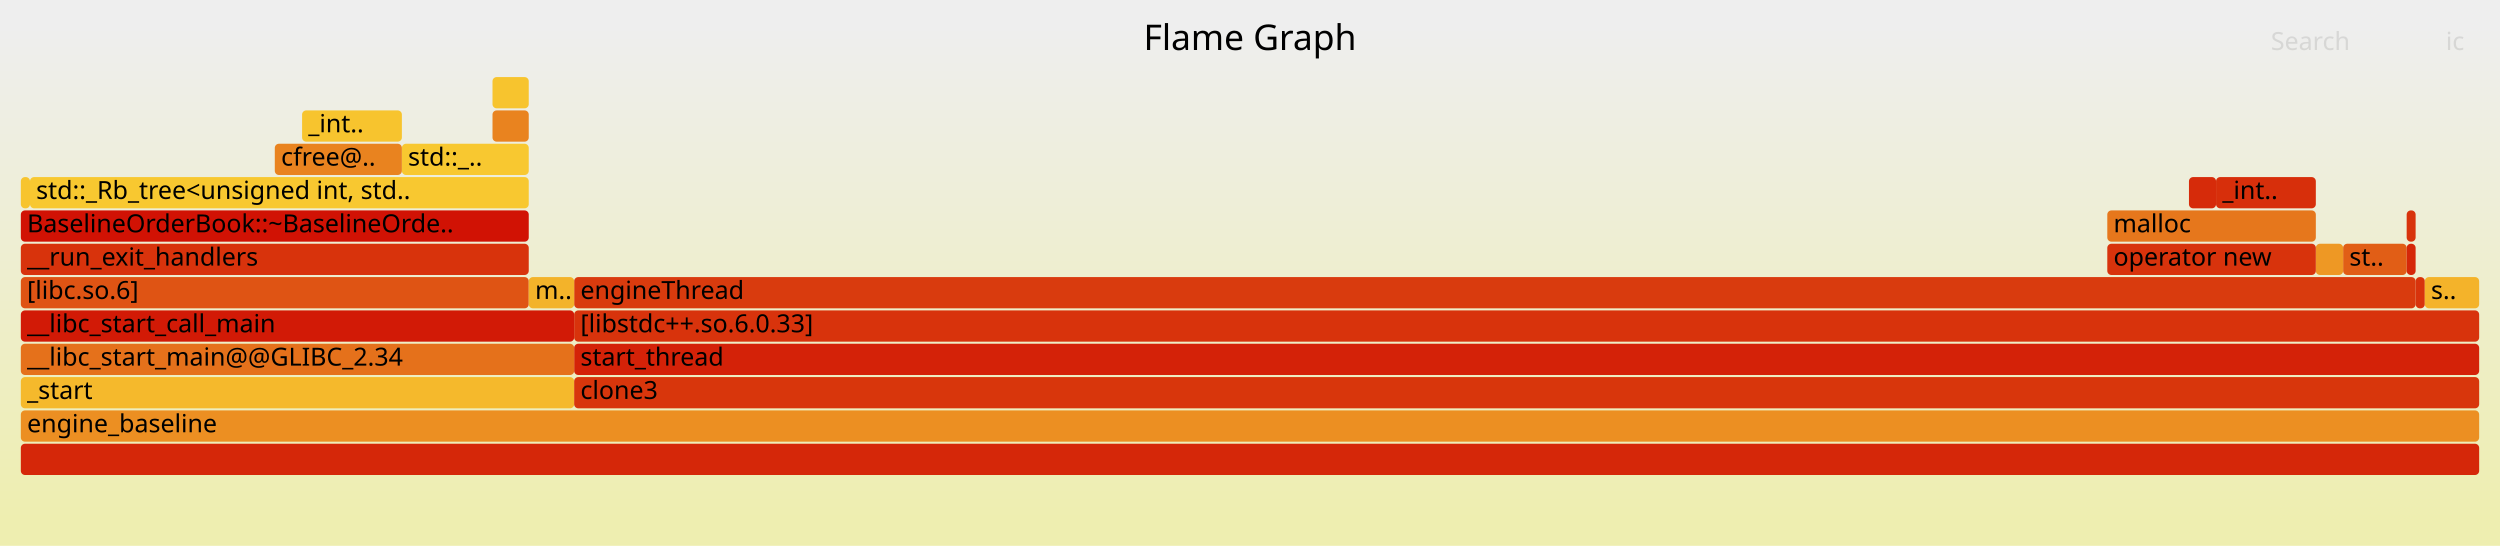
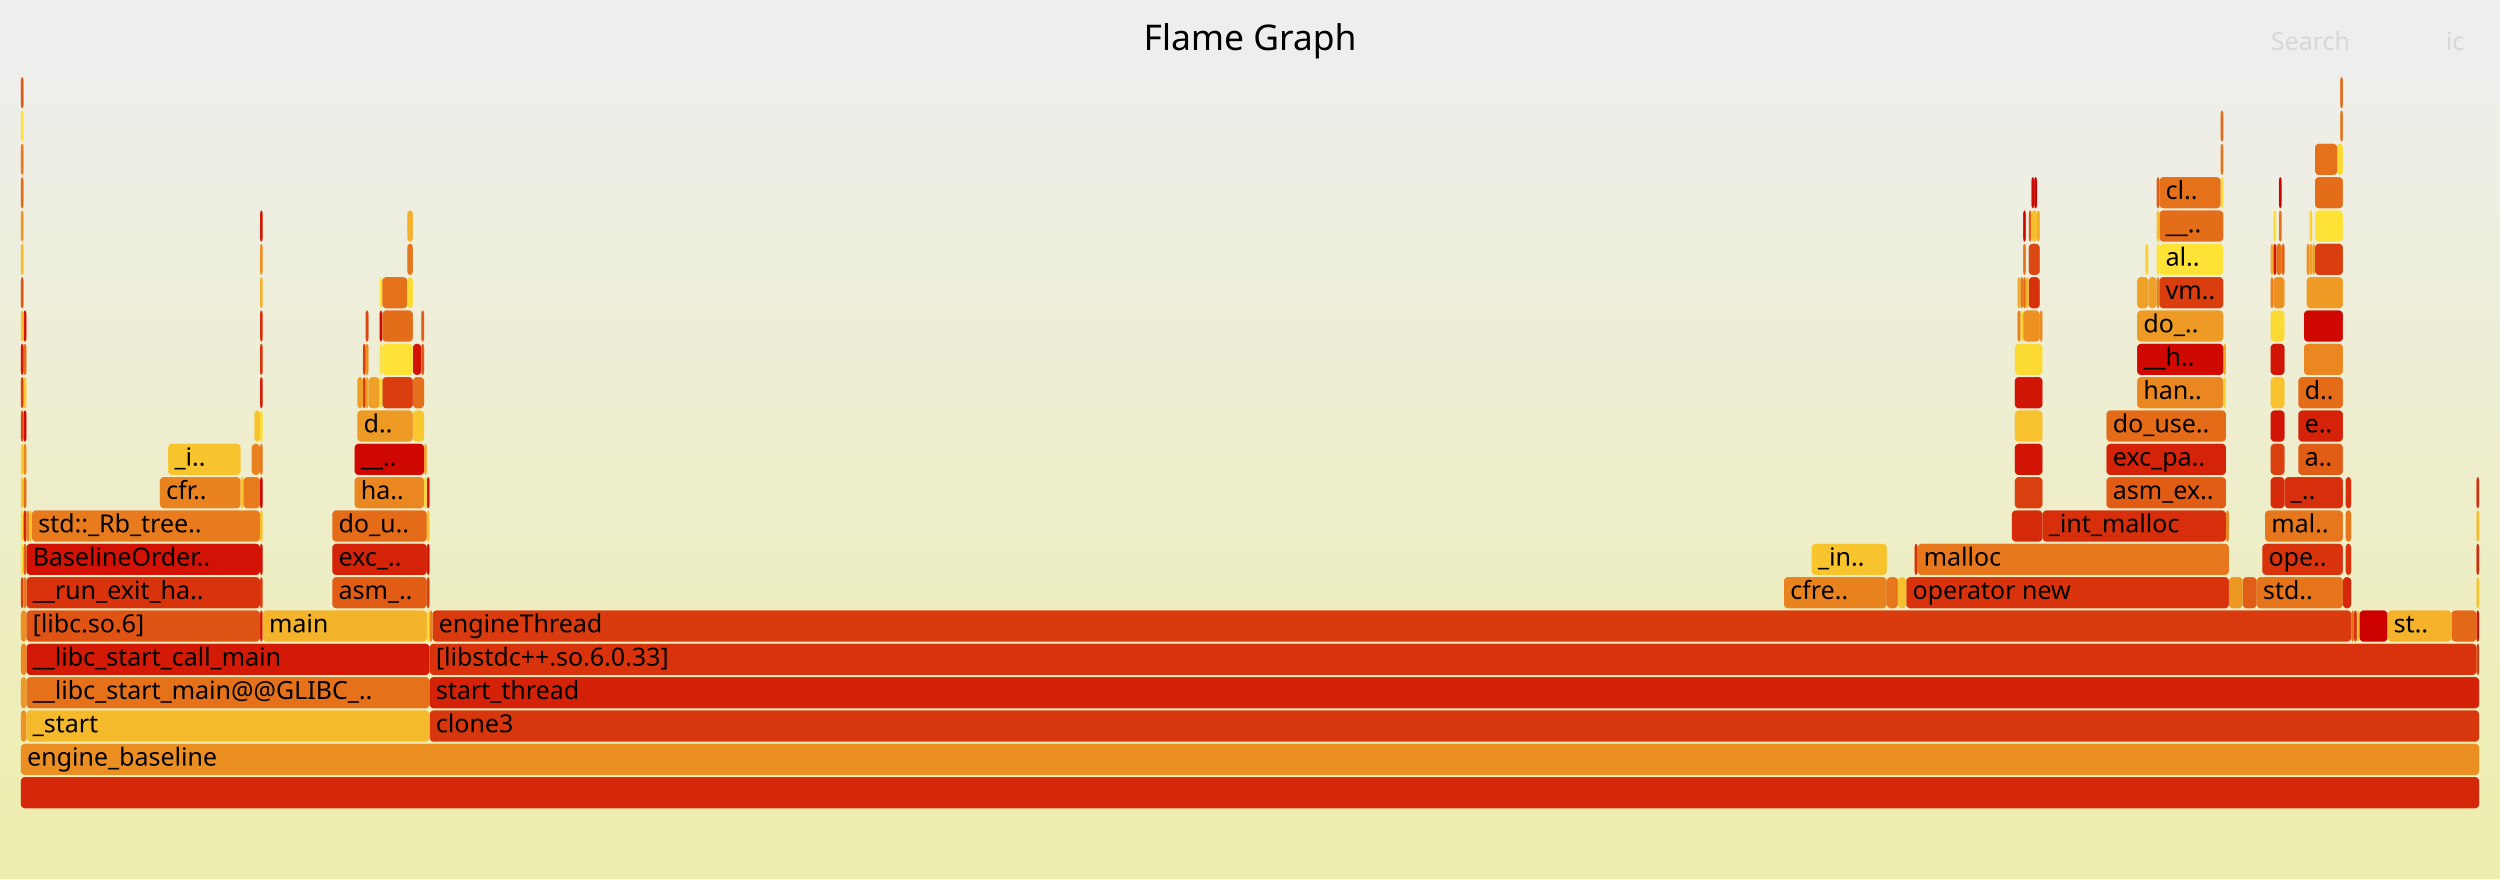
- <svg xmlns="http://www.w3.org/2000/svg" version="1.1" width="1200" height="262" viewBox="0 0 1200 262">
+ <svg xmlns="http://www.w3.org/2000/svg" version="1.1" width="1200" height="422" viewBox="0 0 1200 422">
  <defs>
    <linearGradient id="background" y1="0" y2="1" x1="0" x2="0">
      <stop stop-color="#eeeeee" offset="5%" />
      <stop stop-color="#eeeeb0" offset="95%" />
    </linearGradient>
  </defs>
  <style type="text/css">
	text { font-family:Verdana; font-size:12px; fill:rgb(0,0,0); }
	#search, #ignorecase { opacity:0.1; cursor:pointer; }
	#search:hover, #search.show, #ignorecase:hover, #ignorecase.show { opacity:1; }
	#subtitle { text-anchor:middle; font-color:rgb(160,160,160); }
	#title { text-anchor:middle; font-size:17px}
	#unzoom { cursor:pointer; }
	#frames &gt; *:hover { stroke:black; stroke-width:0.5; cursor:pointer; }
	.hide { display:none; }
	.parent { opacity:0.5; }
</style>
-   <rect x="0.0" y="0" width="1200.0" height="262.0" fill="url(#background)" />
+   <rect x="0.0" y="0" width="1200.0" height="422.0" fill="url(#background)" />
  <text id="title" x="600.00" y="24">Flame Graph</text>
-   <text id="details" x="10.00" y="245"> </text>
+   <text id="details" x="10.00" y="405"> </text>
  <text id="unzoom" x="10.00" y="24" class="hide">Reset Zoom</text>
  <text id="search" x="1090.00" y="24">Search</text>
  <text id="ignorecase" x="1174.00" y="24">ic</text>
-   <text id="matched" x="1090.00" y="245"> </text>
+   <text id="matched" x="1090.00" y="405"> </text>
  <g id="frames">
    <g>
-       <rect x="192.9" y="69" width="60.9" height="15.0" fill="rgb(248,200,48)" rx="2" ry="2" />
-       <text x="195.88" y="79.5">std::_..</text>
-     </g>
-     <g>
-       <rect x="10.0" y="181" width="265.6" height="15.0" fill="rgb(245,185,44)" rx="2" ry="2" />
-       <text x="13.00" y="191.5">_start</text>
-     </g>
-     <g>
-       <rect x="1011.5" y="101" width="100.1" height="15.0" fill="rgb(230,119,28)" rx="2" ry="2" />
-       <text x="1014.48" y="111.5">malloc</text>
-     </g>
-     <g>
-       <rect x="275.6" y="149" width="914.4" height="15.0" fill="rgb(216,51,12)" rx="2" ry="2" />
-       <text x="278.61" y="159.5">[libstdc++.so.6.0.33]</text>
-     </g>
-     <g>
-       <rect x="1155.2" y="101" width="4.3" height="15.0" fill="rgb(216,51,12)" rx="2" ry="2" />
-       <text x="1158.17" y="111.5" />
-     </g>
-     <g>
-       <rect x="1124.7" y="117" width="30.5" height="15.0" fill="rgb(225,94,22)" rx="2" ry="2" />
-       <text x="1127.69" y="127.5">st..</text>
-     </g>
-     <g>
-       <rect x="14.4" y="85" width="239.4" height="15.0" fill="rgb(248,200,48)" rx="2" ry="2" />
-       <text x="17.35" y="95.5">std::_Rb_tree&lt;unsigned int, std..</text>
-     </g>
-     <g>
-       <rect x="10.0" y="149" width="265.6" height="15.0" fill="rgb(210,26,6)" rx="2" ry="2" />
-       <text x="13.00" y="159.5">__libc_start_call_main</text>
-     </g>
-     <g>
-       <rect x="275.6" y="181" width="914.4" height="15.0" fill="rgb(216,54,12)" rx="2" ry="2" />
-       <text x="278.61" y="191.5">clone3</text>
-     </g>
-     <g>
-       <rect x="10.0" y="213" width="1180.0" height="15.0" fill="rgb(213,39,9)" rx="2" ry="2" />
+       <rect x="11.3" y="165" width="1.4" height="15.0" fill="rgb(229,112,27)" rx="2" ry="2" />
+       <text x="14.33" y="175.5" />
+     </g>
+     <g>
+       <rect x="967.1" y="165" width="13.3" height="15.0" fill="rgb(252,218,52)" rx="2" ry="2" />
+       <text x="970.08" y="175.5" />
+     </g>
+     <g>
+       <rect x="969.8" y="133" width="1.3" height="15.0" fill="rgb(230,119,28)" rx="2" ry="2" />
+       <text x="972.75" y="143.5" />
+     </g>
+     <g>
+       <rect x="14.0" y="245" width="1.3" height="15.0" fill="rgb(247,196,46)" rx="2" ry="2" />
+       <text x="17.00" y="255.5" />
+     </g>
+     <g>
+       <rect x="965.7" y="245" width="14.7" height="15.0" fill="rgb(214,43,10)" rx="2" ry="2" />
+       <text x="968.75" y="255.5" />
+     </g>
+     <g>
+       <rect x="1091.2" y="117" width="1.4" height="15.0" fill="rgb(209,22,5)" rx="2" ry="2" />
+       <text x="1094.22" y="127.5" />
+     </g>
+     <g>
+       <rect x="905.7" y="277" width="5.3" height="15.0" fill="rgb(230,119,28)" rx="2" ry="2" />
+       <text x="908.68" y="287.5" />
+     </g>
+     <g>
+       <rect x="1029.8" y="117" width="1.4" height="15.0" fill="rgb(250,211,50)" rx="2" ry="2" />
+       <text x="1032.82" y="127.5" />
+     </g>
+     <g>
+       <rect x="1096.6" y="229" width="28.0" height="15.0" fill="rgb(215,47,11)" rx="2" ry="2" />
+       <text x="1099.56" y="239.5">_..</text>
+     </g>
+     <g>
+       <rect x="1188.7" y="309" width="1.3" height="15.0" fill="rgb(218,63,15)" rx="2" ry="2" />
+       <text x="1191.67" y="319.5" />
+     </g>
+     <g>
+       <rect x="182.2" y="149" width="1.3" height="15.0" fill="rgb(207,10,2)" rx="2" ry="2" />
+       <text x="185.19" y="159.5" />
+     </g>
+     <g>
+       <rect x="1188.7" y="293" width="1.3" height="15.0" fill="rgb(209,20,4)" rx="2" ry="2" />
+       <text x="1191.67" y="303.5" />
+     </g>
+     <g>
+       <rect x="204.9" y="293" width="1.3" height="15.0" fill="rgb(252,217,51)" rx="2" ry="2" />
+       <text x="207.89" y="303.5" />
+     </g>
+     <g>
+       <rect x="1109.9" y="117" width="1.3" height="15.0" fill="rgb(239,160,38)" rx="2" ry="2" />
+       <text x="1112.91" y="127.5" />
+     </g>
+     <g>
+       <rect x="203.6" y="213" width="1.3" height="15.0" fill="rgb(242,170,40)" rx="2" ry="2" />
+       <text x="206.55" y="223.5" />
+     </g>
+     <g>
+       <rect x="1105.9" y="165" width="18.7" height="15.0" fill="rgb(234,135,32)" rx="2" ry="2" />
+       <text x="1108.90" y="175.5" />
+     </g>
+     <g>
+       <rect x="198.2" y="197" width="5.4" height="15.0" fill="rgb(248,200,47)" rx="2" ry="2" />
+       <text x="201.21" y="207.5" />
+     </g>
+     <g>
+       <rect x="10.0" y="213" width="1.3" height="15.0" fill="rgb(249,205,49)" rx="2" ry="2" />
      <text x="13.00" y="223.5" />
    </g>
    <g>
-       <rect x="10.0" y="133" width="243.8" height="15.0" fill="rgb(223,84,20)" rx="2" ry="2" />
-       <text x="13.00" y="143.5">[libc.so.6]</text>
-     </g>
-     <g>
-       <rect x="275.6" y="133" width="883.9" height="15.0" fill="rgb(217,59,14)" rx="2" ry="2" />
-       <text x="278.61" y="143.5">engineThread</text>
-     </g>
-     <g>
-       <rect x="253.8" y="133" width="21.8" height="15.0" fill="rgb(243,179,42)" rx="2" ry="2" />
-       <text x="256.84" y="143.5">m..</text>
-     </g>
-     <g>
-       <rect x="1050.7" y="85" width="13.0" height="15.0" fill="rgb(214,43,10)" rx="2" ry="2" />
-       <text x="1053.66" y="95.5" />
-     </g>
-     <g>
-       <rect x="236.4" y="37" width="17.4" height="15.0" fill="rgb(247,196,46)" rx="2" ry="2" />
-       <text x="239.42" y="47.5" />
-     </g>
-     <g>
-       <rect x="1111.6" y="117" width="13.1" height="15.0" fill="rgb(238,152,36)" rx="2" ry="2" />
-       <text x="1114.62" y="127.5" />
-     </g>
-     <g>
-       <rect x="145.0" y="53" width="47.9" height="15.0" fill="rgb(247,196,46)" rx="2" ry="2" />
-       <text x="147.98" y="63.5">_int..</text>
-     </g>
-     <g>
-       <rect x="10.0" y="197" width="1180.0" height="15.0" fill="rgb(236,143,34)" rx="2" ry="2" />
-       <text x="13.00" y="207.5">engine_baseline</text>
-     </g>
-     <g>
-       <rect x="236.4" y="53" width="17.4" height="15.0" fill="rgb(233,131,31)" rx="2" ry="2" />
-       <text x="239.42" y="63.5" />
-     </g>
-     <g>
-       <rect x="1063.7" y="85" width="47.9" height="15.0" fill="rgb(215,47,11)" rx="2" ry="2" />
-       <text x="1066.73" y="95.5">_int..</text>
-     </g>
-     <g>
-       <rect x="10.0" y="117" width="243.8" height="15.0" fill="rgb(216,51,12)" rx="2" ry="2" />
-       <text x="13.00" y="127.5">__run_exit_handlers</text>
-     </g>
-     <g>
-       <rect x="10.0" y="85" width="4.4" height="15.0" fill="rgb(247,196,46)" rx="2" ry="2" />
+       <rect x="10.0" y="245" width="1.3" height="15.0" fill="rgb(252,217,52)" rx="2" ry="2" />
+       <text x="13.00" y="255.5" />
+     </g>
+     <g>
+       <rect x="198.2" y="165" width="4.0" height="15.0" fill="rgb(209,20,4)" rx="2" ry="2" />
+       <text x="201.21" y="175.5" />
+     </g>
+     <g>
+       <rect x="1035.2" y="85" width="1.3" height="15.0" fill="rgb(224,91,21)" rx="2" ry="2" />
+       <text x="1038.16" y="95.5" />
+     </g>
+     <g>
+       <rect x="967.1" y="181" width="13.3" height="15.0" fill="rgb(209,21,5)" rx="2" ry="2" />
+       <text x="970.08" y="191.5" />
+     </g>
+     <g>
+       <rect x="1011.1" y="213" width="57.4" height="15.0" fill="rgb(212,35,8)" rx="2" ry="2" />
+       <text x="1014.13" y="223.5">exc_pa..</text>
+     </g>
+     <g>
+       <rect x="80.7" y="213" width="34.8" height="15.0" fill="rgb(247,196,46)" rx="2" ry="2" />
+       <text x="83.75" y="223.5">_i..</text>
+     </g>
+     <g>
+       <rect x="116.8" y="229" width="8.0" height="15.0" fill="rgb(231,123,29)" rx="2" ry="2" />
+       <text x="119.79" y="239.5" />
+     </g>
+     <g>
+       <rect x="971.1" y="149" width="8.0" height="15.0" fill="rgb(236,144,34)" rx="2" ry="2" />
+       <text x="974.09" y="159.5" />
+     </g>
+     <g>
+       <rect x="1091.2" y="133" width="5.4" height="15.0" fill="rgb(236,144,34)" rx="2" ry="2" />
+       <text x="1094.22" y="143.5" />
+     </g>
+     <g>
+       <rect x="1083.2" y="277" width="41.4" height="15.0" fill="rgb(230,116,27)" rx="2" ry="2" />
+       <text x="1086.21" y="287.5">std..</text>
+     </g>
+     <g>
+       <rect x="1031.2" y="133" width="4.0" height="15.0" fill="rgb(239,160,38)" rx="2" ry="2" />
+       <text x="1034.15" y="143.5" />
+     </g>
+     <g>
+       <rect x="1125.9" y="245" width="2.7" height="15.0" fill="rgb(230,119,28)" rx="2" ry="2" />
+       <text x="1128.93" y="255.5" />
+     </g>
+     <g>
+       <rect x="869.6" y="261" width="36.1" height="15.0" fill="rgb(247,196,46)" rx="2" ry="2" />
+       <text x="872.64" y="271.5">_in..</text>
+     </g>
+     <g>
+       <rect x="1035.2" y="117" width="1.3" height="15.0" fill="rgb(254,227,54)" rx="2" ry="2" />
+       <text x="1038.16" y="127.5" />
+     </g>
+     <g>
+       <rect x="159.5" y="261" width="45.4" height="15.0" fill="rgb(212,35,8)" rx="2" ry="2" />
+       <text x="162.50" y="271.5">exc_..</text>
+     </g>
+     <g>
+       <rect x="973.8" y="101" width="1.3" height="15.0" fill="rgb(225,96,23)" rx="2" ry="2" />
+       <text x="976.76" y="111.5" />
+     </g>
+     <g>
+       <rect x="1093.9" y="85" width="1.3" height="15.0" fill="rgb(205,4,0)" rx="2" ry="2" />
+       <text x="1096.89" y="95.5" />
+     </g>
+     <g>
+       <rect x="175.5" y="181" width="1.4" height="15.0" fill="rgb(240,163,39)" rx="2" ry="2" />
+       <text x="178.52" y="191.5" />
+     </g>
+     <g>
+       <rect x="174.2" y="181" width="1.3" height="15.0" fill="rgb(218,60,14)" rx="2" ry="2" />
+       <text x="177.19" y="191.5" />
+     </g>
+     <g>
+       <rect x="10.0" y="261" width="1.3" height="15.0" fill="rgb(253,223,53)" rx="2" ry="2" />
+       <text x="13.00" y="271.5" />
+     </g>
+     <g>
+       <rect x="967.1" y="229" width="13.3" height="15.0" fill="rgb(218,63,15)" rx="2" ry="2" />
+       <text x="970.08" y="239.5" />
+     </g>
+     <g>
+       <rect x="204.9" y="261" width="1.3" height="15.0" fill="rgb(209,20,4)" rx="2" ry="2" />
+       <text x="207.89" y="271.5" />
+     </g>
+     <g>
+       <rect x="12.7" y="325" width="193.5" height="15.0" fill="rgb(229,113,27)" rx="2" ry="2" />
+       <text x="15.67" y="335.5">__libc_start_main@@GLIBC_..</text>
+     </g>
+     <g>
+       <rect x="920.4" y="261" width="149.5" height="15.0" fill="rgb(230,119,28)" rx="2" ry="2" />
+       <text x="923.36" y="271.5">malloc</text>
+     </g>
+     <g>
+       <rect x="1067.2" y="165" width="1.3" height="15.0" fill="rgb(242,170,40)" rx="2" ry="2" />
+       <text x="1070.19" y="175.5" />
+     </g>
+     <g>
+       <rect x="124.8" y="165" width="1.3" height="15.0" fill="rgb(216,52,12)" rx="2" ry="2" />
+       <text x="127.80" y="175.5" />
+     </g>
+     <g>
+       <rect x="1176.7" y="293" width="12.0" height="15.0" fill="rgb(227,104,24)" rx="2" ry="2" />
+       <text x="1179.65" y="303.5" />
+     </g>
+     <g>
+       <rect x="171.5" y="197" width="26.7" height="15.0" fill="rgb(238,155,37)" rx="2" ry="2" />
+       <text x="174.52" y="207.5">d..</text>
+     </g>
+     <g>
+       <rect x="10.0" y="69" width="1.3" height="15.0" fill="rgb(231,121,28)" rx="2" ry="2" />
+       <text x="13.00" y="79.5" />
+     </g>
+     <g>
+       <rect x="183.5" y="165" width="14.7" height="15.0" fill="rgb(254,227,54)" rx="2" ry="2" />
+       <text x="186.53" y="175.5" />
+     </g>
+     <g>
+       <rect x="124.8" y="213" width="1.3" height="15.0" fill="rgb(231,121,28)" rx="2" ry="2" />
+       <text x="127.80" y="223.5" />
+     </g>
+     <g>
+       <rect x="915.0" y="277" width="154.9" height="15.0" fill="rgb(216,51,12)" rx="2" ry="2" />
+       <text x="918.02" y="287.5">operator new</text>
+     </g>
+     <g>
+       <rect x="1025.8" y="181" width="41.4" height="15.0" fill="rgb(234,135,32)" rx="2" ry="2" />
+       <text x="1028.81" y="191.5">han..</text>
+     </g>
+     <g>
+       <rect x="124.8" y="293" width="1.3" height="15.0" fill="rgb(211,29,7)" rx="2" ry="2" />
+       <text x="127.80" y="303.5" />
+     </g>
+     <g>
+       <rect x="1188.7" y="261" width="1.3" height="15.0" fill="rgb(214,41,9)" rx="2" ry="2" />
+       <text x="1191.67" y="271.5" />
+     </g>
+     <g>
+       <rect x="10.0" y="229" width="1.3" height="15.0" fill="rgb(248,199,47)" rx="2" ry="2" />
+       <text x="13.00" y="239.5" />
+     </g>
+     <g>
+       <rect x="971.1" y="101" width="1.3" height="15.0" fill="rgb(205,4,0)" rx="2" ry="2" />
+       <text x="974.09" y="111.5" />
+     </g>
+     <g>
+       <rect x="10.0" y="373" width="1180.0" height="15.0" fill="rgb(213,39,9)" rx="2" ry="2" />
+       <text x="13.00" y="383.5" />
+     </g>
+     <g>
+       <rect x="1065.9" y="85" width="1.3" height="15.0" fill="rgb(252,218,52)" rx="2" ry="2" />
+       <text x="1068.86" y="95.5" />
+     </g>
+     <g>
+       <rect x="171.5" y="181" width="2.7" height="15.0" fill="rgb(239,160,38)" rx="2" ry="2" />
+       <text x="174.52" y="191.5" />
+     </g>
+     <g>
+       <rect x="1093.9" y="101" width="1.3" height="15.0" fill="rgb(229,113,27)" rx="2" ry="2" />
+       <text x="1096.89" y="111.5" />
+     </g>
+     <g>
+       <rect x="10.0" y="101" width="1.3" height="15.0" fill="rgb(237,150,35)" rx="2" ry="2" />
+       <text x="13.00" y="111.5" />
+     </g>
+     <g>
+       <rect x="1108.6" y="117" width="1.3" height="15.0" fill="rgb(239,160,38)" rx="2" ry="2" />
+       <text x="1111.57" y="127.5" />
+     </g>
+     <g>
+       <rect x="1131.3" y="293" width="1.3" height="15.0" fill="rgb(247,196,46)" rx="2" ry="2" />
+       <text x="1134.27" y="303.5" />
+     </g>
+     <g>
+       <rect x="1025.8" y="149" width="41.4" height="15.0" fill="rgb(238,155,37)" rx="2" ry="2" />
+       <text x="1028.81" y="159.5">do_..</text>
+     </g>
+     <g>
+       <rect x="919.0" y="261" width="1.4" height="15.0" fill="rgb(215,47,11)" rx="2" ry="2" />
+       <text x="922.03" y="271.5" />
+     </g>
+     <g>
+       <rect x="124.8" y="133" width="1.3" height="15.0" fill="rgb(243,176,42)" rx="2" ry="2" />
+       <text x="127.80" y="143.5" />
+     </g>
+     <g>
+       <rect x="1121.9" y="69" width="2.7" height="15.0" fill="rgb(252,218,52)" rx="2" ry="2" />
+       <text x="1124.92" y="79.5" />
+     </g>
+     <g>
+       <rect x="170.2" y="229" width="33.4" height="15.0" fill="rgb(234,135,32)" rx="2" ry="2" />
+       <text x="173.18" y="239.5">ha..</text>
+     </g>
+     <g>
+       <rect x="124.8" y="261" width="1.3" height="15.0" fill="rgb(209,20,4)" rx="2" ry="2" />
+       <text x="127.80" y="271.5" />
+     </g>
+     <g>
+       <rect x="11.3" y="197" width="1.4" height="15.0" fill="rgb(207,9,2)" rx="2" ry="2" />
+       <text x="14.33" y="207.5" />
+     </g>
+     <g>
+       <rect x="971.1" y="117" width="1.3" height="15.0" fill="rgb(229,113,27)" rx="2" ry="2" />
+       <text x="974.09" y="127.5" />
+     </g>
+     <g>
+       <rect x="973.8" y="133" width="5.3" height="15.0" fill="rgb(215,49,11)" rx="2" ry="2" />
+       <text x="976.76" y="143.5" />
+     </g>
+     <g>
+       <rect x="206.2" y="325" width="983.8" height="15.0" fill="rgb(212,34,8)" rx="2" ry="2" />
+       <text x="209.22" y="335.5">start_thread</text>
+     </g>
+     <g>
+       <rect x="11.3" y="213" width="1.4" height="15.0" fill="rgb(234,135,32)" rx="2" ry="2" />
+       <text x="14.33" y="223.5" />
+     </g>
+     <g>
+       <rect x="1089.9" y="165" width="6.7" height="15.0" fill="rgb(209,21,5)" rx="2" ry="2" />
+       <text x="1092.89" y="175.5" />
+     </g>
+     <g>
+       <rect x="1129.9" y="293" width="1.4" height="15.0" fill="rgb(216,51,12)" rx="2" ry="2" />
+       <text x="1132.93" y="303.5" />
+     </g>
+     <g>
+       <rect x="1011.1" y="229" width="57.4" height="15.0" fill="rgb(225,93,22)" rx="2" ry="2" />
+       <text x="1014.13" y="239.5">asm_ex..</text>
+     </g>
+     <g>
+       <rect x="207.6" y="293" width="921.0" height="15.0" fill="rgb(217,59,14)" rx="2" ry="2" />
+       <text x="210.56" y="303.5">engineThread</text>
+     </g>
+     <g>
+       <rect x="204.9" y="277" width="1.3" height="15.0" fill="rgb(218,63,15)" rx="2" ry="2" />
+       <text x="207.89" y="287.5" />
+     </g>
+     <g>
+       <rect x="124.8" y="101" width="1.3" height="15.0" fill="rgb(210,25,6)" rx="2" ry="2" />
+       <text x="127.80" y="111.5" />
+     </g>
+     <g>
+       <rect x="979.1" y="149" width="1.3" height="15.0" fill="rgb(235,139,33)" rx="2" ry="2" />
+       <text x="982.10" y="159.5" />
+     </g>
+     <g>
+       <rect x="10.0" y="85" width="1.3" height="15.0" fill="rgb(228,107,25)" rx="2" ry="2" />
      <text x="13.00" y="95.5" />
    </g>
    <g>
-       <rect x="1159.5" y="133" width="4.4" height="15.0" fill="rgb(216,51,12)" rx="2" ry="2" />
-       <text x="1162.52" y="143.5" />
-     </g>
-     <g>
-       <rect x="275.6" y="165" width="914.4" height="15.0" fill="rgb(212,34,8)" rx="2" ry="2" />
-       <text x="278.61" y="175.5">start_thread</text>
-     </g>
-     <g>
-       <rect x="1163.9" y="133" width="26.1" height="15.0" fill="rgb(244,179,42)" rx="2" ry="2" />
-       <text x="1166.87" y="143.5">s..</text>
-     </g>
-     <g>
-       <rect x="1011.5" y="117" width="100.1" height="15.0" fill="rgb(216,51,12)" rx="2" ry="2" />
-       <text x="1014.48" y="127.5">operator new</text>
-     </g>
-     <g>
-       <rect x="10.0" y="101" width="243.8" height="15.0" fill="rgb(209,18,4)" rx="2" ry="2" />
-       <text x="13.00" y="111.5">BaselineOrderBook::~BaselineOrde..</text>
-     </g>
-     <g>
-       <rect x="1155.2" y="117" width="4.3" height="15.0" fill="rgb(213,39,9)" rx="2" ry="2" />
-       <text x="1158.17" y="127.5" />
-     </g>
-     <g>
-       <rect x="131.9" y="69" width="61.0" height="15.0" fill="rgb(233,131,31)" rx="2" ry="2" />
-       <text x="134.92" y="79.5">cfree@..</text>
-     </g>
-     <g>
-       <rect x="10.0" y="165" width="265.6" height="15.0" fill="rgb(229,113,27)" rx="2" ry="2" />
-       <text x="13.00" y="175.5">__libc_start_main@@GLIBC_2.34</text>
+       <rect x="11.3" y="229" width="1.4" height="15.0" fill="rgb(228,108,25)" rx="2" ry="2" />
+       <text x="14.33" y="239.5" />
+     </g>
+     <g>
+       <rect x="1085.9" y="261" width="38.7" height="15.0" fill="rgb(216,51,12)" rx="2" ry="2" />
+       <text x="1088.88" y="271.5">ope..</text>
+     </g>
+     <g>
+       <rect x="1065.9" y="53" width="1.3" height="15.0" fill="rgb(228,106,25)" rx="2" ry="2" />
+       <text x="1068.86" y="63.5" />
+     </g>
+     <g>
+       <rect x="10.0" y="197" width="1.3" height="15.0" fill="rgb(220,70,16)" rx="2" ry="2" />
+       <text x="13.00" y="207.5" />
+     </g>
+     <g>
+       <rect x="10.0" y="37" width="1.3" height="15.0" fill="rgb(223,85,20)" rx="2" ry="2" />
+       <text x="13.00" y="47.5" />
+     </g>
+     <g>
+       <rect x="1025.8" y="165" width="41.4" height="15.0" fill="rgb(207,9,2)" rx="2" ry="2" />
+       <text x="1028.81" y="175.5">__h..</text>
+     </g>
+     <g>
+       <rect x="176.9" y="181" width="5.3" height="15.0" fill="rgb(239,160,38)" rx="2" ry="2" />
+       <text x="179.86" y="191.5" />
+     </g>
+     <g>
+       <rect x="911.0" y="277" width="4.0" height="15.0" fill="rgb(246,192,46)" rx="2" ry="2" />
+       <text x="914.02" y="287.5" />
+     </g>
+     <g>
+       <rect x="1092.6" y="117" width="2.6" height="15.0" fill="rgb(229,112,26)" rx="2" ry="2" />
+       <text x="1095.56" y="127.5" />
+     </g>
+     <g>
+       <rect x="175.5" y="149" width="1.4" height="15.0" fill="rgb(220,69,16)" rx="2" ry="2" />
+       <text x="178.52" y="159.5" />
+     </g>
+     <g>
+       <rect x="967.1" y="197" width="13.3" height="15.0" fill="rgb(247,194,46)" rx="2" ry="2" />
+       <text x="970.08" y="207.5" />
+     </g>
+     <g>
+       <rect x="1111.2" y="101" width="13.4" height="15.0" fill="rgb(254,227,54)" rx="2" ry="2" />
+       <text x="1114.24" y="111.5" />
+     </g>
+     <g>
+       <rect x="10.0" y="117" width="1.3" height="15.0" fill="rgb(245,185,44)" rx="2" ry="2" />
+       <text x="13.00" y="127.5" />
+     </g>
+     <g>
+       <rect x="1067.2" y="181" width="1.3" height="15.0" fill="rgb(251,211,50)" rx="2" ry="2" />
+       <text x="1070.19" y="191.5" />
+     </g>
+     <g>
+       <rect x="122.1" y="197" width="2.7" height="15.0" fill="rgb(247,196,46)" rx="2" ry="2" />
+       <text x="125.13" y="207.5" />
+     </g>
+     <g>
+       <rect x="1125.9" y="261" width="2.7" height="15.0" fill="rgb(216,51,12)" rx="2" ry="2" />
+       <text x="1128.93" y="271.5" />
+     </g>
+     <g>
+       <rect x="182.2" y="165" width="1.3" height="15.0" fill="rgb(254,227,54)" rx="2" ry="2" />
+       <text x="185.19" y="175.5" />
+     </g>
+     <g>
+       <rect x="1076.5" y="277" width="6.7" height="15.0" fill="rgb(225,94,22)" rx="2" ry="2" />
+       <text x="1079.54" y="287.5" />
+     </g>
+     <g>
+       <rect x="76.7" y="229" width="38.8" height="15.0" fill="rgb(233,131,31)" rx="2" ry="2" />
+       <text x="79.74" y="239.5">cfr..</text>
+     </g>
+     <g>
+       <rect x="1111.2" y="85" width="13.4" height="15.0" fill="rgb(228,109,26)" rx="2" ry="2" />
+       <text x="1114.24" y="95.5" />
+     </g>
+     <g>
+       <rect x="1089.9" y="117" width="1.3" height="15.0" fill="rgb(242,170,40)" rx="2" ry="2" />
+       <text x="1092.89" y="127.5" />
+     </g>
+     <g>
+       <rect x="204.9" y="229" width="1.3" height="15.0" fill="rgb(208,17,4)" rx="2" ry="2" />
+       <text x="207.89" y="239.5" />
+     </g>
+     <g>
+       <rect x="1188.7" y="229" width="1.3" height="15.0" fill="rgb(215,47,11)" rx="2" ry="2" />
+       <text x="1191.67" y="239.5" />
+     </g>
+     <g>
+       <rect x="124.8" y="277" width="1.3" height="15.0" fill="rgb(218,63,15)" rx="2" ry="2" />
+       <text x="127.80" y="287.5" />
+     </g>
+     <g>
+       <rect x="1124.6" y="277" width="4.0" height="15.0" fill="rgb(213,39,9)" rx="2" ry="2" />
+       <text x="1127.59" y="287.5" />
+     </g>
+     <g>
+       <rect x="206.2" y="341" width="983.8" height="15.0" fill="rgb(216,54,12)" rx="2" ry="2" />
+       <text x="209.22" y="351.5">clone3</text>
+     </g>
+     <g>
+       <rect x="182.2" y="133" width="1.3" height="15.0" fill="rgb(254,229,54)" rx="2" ry="2" />
+       <text x="185.19" y="143.5" />
+     </g>
+     <g>
+       <rect x="1091.2" y="101" width="1.4" height="15.0" fill="rgb(253,224,53)" rx="2" ry="2" />
+       <text x="1094.22" y="111.5" />
+     </g>
+     <g>
+       <rect x="159.5" y="277" width="45.4" height="15.0" fill="rgb(225,93,22)" rx="2" ry="2" />
+       <text x="162.50" y="287.5">asm_..</text>
+     </g>
+     <g>
+       <rect x="10.0" y="325" width="2.7" height="15.0" fill="rgb(237,151,36)" rx="2" ry="2" />
+       <text x="13.00" y="335.5" />
+     </g>
+     <g>
+       <rect x="11.3" y="181" width="1.4" height="15.0" fill="rgb(248,200,47)" rx="2" ry="2" />
+       <text x="14.33" y="191.5" />
+     </g>
+     <g>
+       <rect x="120.8" y="213" width="4.0" height="15.0" fill="rgb(233,131,31)" rx="2" ry="2" />
+       <text x="123.79" y="223.5" />
+     </g>
+     <g>
+       <rect x="195.5" y="101" width="2.7" height="15.0" fill="rgb(243,176,42)" rx="2" ry="2" />
+       <text x="198.54" y="111.5" />
+     </g>
+     <g>
+       <rect x="1036.5" y="85" width="29.4" height="15.0" fill="rgb(229,113,27)" rx="2" ry="2" />
+       <text x="1039.49" y="95.5">cl..</text>
+     </g>
+     <g>
+       <rect x="1132.6" y="293" width="13.4" height="15.0" fill="rgb(205,2,0)" rx="2" ry="2" />
+       <text x="1135.60" y="303.5" />
+     </g>
+     <g>
+       <rect x="195.5" y="117" width="2.7" height="15.0" fill="rgb(230,118,28)" rx="2" ry="2" />
+       <text x="198.54" y="127.5" />
+     </g>
+     <g>
+       <rect x="1111.2" y="69" width="10.7" height="15.0" fill="rgb(229,113,27)" rx="2" ry="2" />
+       <text x="1114.24" y="79.5" />
+     </g>
+     <g>
+       <rect x="124.8" y="181" width="1.3" height="15.0" fill="rgb(211,29,7)" rx="2" ry="2" />
+       <text x="127.80" y="191.5" />
+     </g>
+     <g>
+       <rect x="183.5" y="181" width="14.7" height="15.0" fill="rgb(218,61,14)" rx="2" ry="2" />
+       <text x="186.53" y="191.5" />
+     </g>
+     <g>
+       <rect x="972.4" y="133" width="1.4" height="15.0" fill="rgb(244,182,43)" rx="2" ry="2" />
+       <text x="975.42" y="143.5" />
+     </g>
+     <g>
+       <rect x="182.2" y="181" width="1.3" height="15.0" fill="rgb(252,216,51)" rx="2" ry="2" />
+       <text x="185.19" y="191.5" />
+     </g>
+     <g>
+       <rect x="124.8" y="117" width="1.3" height="15.0" fill="rgb(236,145,34)" rx="2" ry="2" />
+       <text x="127.80" y="127.5" />
+     </g>
+     <g>
+       <rect x="1103.2" y="181" width="21.4" height="15.0" fill="rgb(228,108,25)" rx="2" ry="2" />
+       <text x="1106.24" y="191.5">d..</text>
+     </g>
+     <g>
+       <rect x="1089.9" y="213" width="6.7" height="15.0" fill="rgb(218,63,15)" rx="2" ry="2" />
+       <text x="1092.89" y="223.5" />
+     </g>
+     <g>
+       <rect x="159.5" y="245" width="45.4" height="15.0" fill="rgb(228,108,25)" rx="2" ry="2" />
+       <text x="162.50" y="255.5">do_u..</text>
+     </g>
+     <g>
+       <rect x="1036.5" y="101" width="30.7" height="15.0" fill="rgb(228,109,26)" rx="2" ry="2" />
+       <text x="1039.49" y="111.5">__..</text>
+     </g>
+     <g>
+       <rect x="10.0" y="165" width="1.3" height="15.0" fill="rgb(209,20,4)" rx="2" ry="2" />
+       <text x="13.00" y="175.5" />
+     </g>
+     <g>
+       <rect x="1089.9" y="229" width="6.7" height="15.0" fill="rgb(214,43,10)" rx="2" ry="2" />
+       <text x="1092.89" y="239.5" />
+     </g>
+     <g>
+       <rect x="969.8" y="149" width="1.3" height="15.0" fill="rgb(251,214,51)" rx="2" ry="2" />
+       <text x="972.75" y="159.5" />
+     </g>
+     <g>
+       <rect x="10.0" y="53" width="1.3" height="15.0" fill="rgb(253,225,53)" rx="2" ry="2" />
+       <text x="13.00" y="63.5" />
+     </g>
+     <g>
+       <rect x="968.4" y="133" width="1.4" height="15.0" fill="rgb(242,170,40)" rx="2" ry="2" />
+       <text x="971.42" y="143.5" />
+     </g>
+     <g>
+       <rect x="10.0" y="277" width="1.3" height="15.0" fill="rgb(219,68,16)" rx="2" ry="2" />
+       <text x="13.00" y="287.5" />
+     </g>
+     <g>
+       <rect x="12.7" y="277" width="112.1" height="15.0" fill="rgb(216,51,12)" rx="2" ry="2" />
+       <text x="15.67" y="287.5">__run_exit_ha..</text>
+     </g>
+     <g>
+       <rect x="1188.7" y="277" width="1.3" height="15.0" fill="rgb(247,194,46)" rx="2" ry="2" />
+       <text x="1191.67" y="287.5" />
+     </g>
+     <g>
+       <rect x="183.5" y="133" width="12.0" height="15.0" fill="rgb(229,113,27)" rx="2" ry="2" />
+       <text x="186.53" y="143.5" />
+     </g>
+     <g>
+       <rect x="968.4" y="149" width="1.4" height="15.0" fill="rgb(232,126,30)" rx="2" ry="2" />
+       <text x="971.42" y="159.5" />
+     </g>
+     <g>
+       <rect x="1011.1" y="197" width="57.4" height="15.0" fill="rgb(228,108,25)" rx="2" ry="2" />
+       <text x="1014.13" y="207.5">do_use..</text>
+     </g>
+     <g>
+       <rect x="975.1" y="85" width="1.3" height="15.0" fill="rgb(206,8,2)" rx="2" ry="2" />
+       <text x="978.09" y="95.5" />
+     </g>
+     <g>
+       <rect x="973.8" y="117" width="5.3" height="15.0" fill="rgb(220,72,17)" rx="2" ry="2" />
+       <text x="976.76" y="127.5" />
+     </g>
+     <g>
+       <rect x="980.4" y="245" width="88.1" height="15.0" fill="rgb(215,47,11)" rx="2" ry="2" />
+       <text x="983.43" y="255.5">_int_malloc</text>
+     </g>
+     <g>
+       <rect x="1035.2" y="101" width="1.3" height="15.0" fill="rgb(246,191,45)" rx="2" ry="2" />
+       <text x="1038.16" y="111.5" />
+     </g>
+     <g>
+       <rect x="1125.9" y="229" width="2.7" height="15.0" fill="rgb(215,47,11)" rx="2" ry="2" />
+       <text x="1128.93" y="239.5" />
+     </g>
+     <g>
+       <rect x="202.2" y="149" width="1.4" height="15.0" fill="rgb(225,92,22)" rx="2" ry="2" />
+       <text x="205.22" y="159.5" />
+     </g>
+     <g>
+       <rect x="126.1" y="293" width="78.8" height="15.0" fill="rgb(243,179,42)" rx="2" ry="2" />
+       <text x="129.13" y="303.5">main</text>
+     </g>
+     <g>
+       <rect x="15.3" y="245" width="109.5" height="15.0" fill="rgb(231,123,29)" rx="2" ry="2" />
+       <text x="18.34" y="255.5">std::_Rb_tree..</text>
+     </g>
+     <g>
+       <rect x="115.5" y="229" width="1.3" height="15.0" fill="rgb(247,196,46)" rx="2" ry="2" />
+       <text x="118.45" y="239.5" />
+     </g>
+     <g>
+       <rect x="124.8" y="149" width="1.3" height="15.0" fill="rgb(215,49,11)" rx="2" ry="2" />
+       <text x="127.80" y="159.5" />
+     </g>
+     <g>
+       <rect x="11.3" y="245" width="1.4" height="15.0" fill="rgb(212,35,8)" rx="2" ry="2" />
+       <text x="14.33" y="255.5" />
+     </g>
+     <g>
+       <rect x="10.0" y="133" width="1.3" height="15.0" fill="rgb(223,83,19)" rx="2" ry="2" />
+       <text x="13.00" y="143.5" />
+     </g>
+     <g>
+       <rect x="175.5" y="165" width="1.4" height="15.0" fill="rgb(236,142,34)" rx="2" ry="2" />
+       <text x="178.52" y="175.5" />
+     </g>
+     <g>
+       <rect x="1025.8" y="133" width="5.4" height="15.0" fill="rgb(239,160,38)" rx="2" ry="2" />
+       <text x="1028.81" y="143.5" />
+     </g>
+     <g>
+       <rect x="856.3" y="277" width="49.4" height="15.0" fill="rgb(233,131,31)" rx="2" ry="2" />
+       <text x="859.29" y="287.5">cfre..</text>
+     </g>
+     <g>
+       <rect x="124.8" y="245" width="1.3" height="15.0" fill="rgb(247,194,46)" rx="2" ry="2" />
+       <text x="127.80" y="255.5" />
+     </g>
+     <g>
+       <rect x="198.2" y="181" width="5.4" height="15.0" fill="rgb(229,112,27)" rx="2" ry="2" />
+       <text x="201.21" y="191.5" />
+     </g>
+     <g>
+       <rect x="1068.5" y="245" width="1.4" height="15.0" fill="rgb(234,134,32)" rx="2" ry="2" />
+       <text x="1071.53" y="255.5" />
+     </g>
+     <g>
+       <rect x="1103.2" y="213" width="21.4" height="15.0" fill="rgb(225,93,22)" rx="2" ry="2" />
+       <text x="1106.24" y="223.5">a..</text>
+     </g>
+     <g>
+       <rect x="11.3" y="149" width="1.4" height="15.0" fill="rgb(209,20,4)" rx="2" ry="2" />
+       <text x="14.33" y="159.5" />
+     </g>
+     <g>
+       <rect x="1065.9" y="69" width="1.3" height="15.0" fill="rgb(230,118,28)" rx="2" ry="2" />
+       <text x="1068.86" y="79.5" />
+     </g>
+     <g>
+       <rect x="10.0" y="357" width="1180.0" height="15.0" fill="rgb(236,143,34)" rx="2" ry="2" />
+       <text x="13.00" y="367.5">engine_baseline</text>
+     </g>
+     <g>
+       <rect x="1087.2" y="245" width="37.4" height="15.0" fill="rgb(230,119,28)" rx="2" ry="2" />
+       <text x="1090.22" y="255.5">mal..</text>
+     </g>
+     <g>
+       <rect x="1035.2" y="133" width="1.3" height="15.0" fill="rgb(233,133,31)" rx="2" ry="2" />
+       <text x="1038.16" y="143.5" />
+     </g>
+     <g>
+       <rect x="1128.6" y="293" width="1.3" height="15.0" fill="rgb(229,112,26)" rx="2" ry="2" />
+       <text x="1131.60" y="303.5" />
+     </g>
+     <g>
+       <rect x="1095.2" y="117" width="1.4" height="15.0" fill="rgb(225,96,22)" rx="2" ry="2" />
+       <text x="1098.23" y="127.5" />
+     </g>
+     <g>
+       <rect x="971.1" y="133" width="1.3" height="15.0" fill="rgb(229,112,26)" rx="2" ry="2" />
+       <text x="974.09" y="143.5" />
+     </g>
+     <g>
+       <rect x="170.2" y="213" width="33.4" height="15.0" fill="rgb(207,9,2)" rx="2" ry="2" />
+       <text x="173.18" y="223.5">__..</text>
+     </g>
+     <g>
+       <rect x="967.1" y="213" width="13.3" height="15.0" fill="rgb(209,20,4)" rx="2" ry="2" />
+       <text x="970.08" y="223.5" />
+     </g>
+     <g>
+       <rect x="1103.2" y="197" width="21.4" height="15.0" fill="rgb(212,35,8)" rx="2" ry="2" />
+       <text x="1106.24" y="207.5">e..</text>
+     </g>
+     <g>
+       <rect x="10.0" y="293" width="2.7" height="15.0" fill="rgb(236,145,34)" rx="2" ry="2" />
+       <text x="13.00" y="303.5" />
+     </g>
+     <g>
+       <rect x="12.7" y="293" width="112.1" height="15.0" fill="rgb(223,84,20)" rx="2" ry="2" />
+       <text x="15.67" y="303.5">[libc.so.6]</text>
+     </g>
+     <g>
+       <rect x="1036.5" y="133" width="30.7" height="15.0" fill="rgb(218,61,14)" rx="2" ry="2" />
+       <text x="1039.49" y="143.5">vm..</text>
+     </g>
+     <g>
+       <rect x="1107.2" y="133" width="17.4" height="15.0" fill="rgb(238,155,37)" rx="2" ry="2" />
+       <text x="1110.24" y="143.5" />
+     </g>
+     <g>
+       <rect x="12.7" y="309" width="193.5" height="15.0" fill="rgb(210,26,6)" rx="2" ry="2" />
+       <text x="15.67" y="319.5">__libc_start_call_main</text>
+     </g>
+     <g>
+       <rect x="124.8" y="229" width="1.3" height="15.0" fill="rgb(206,7,1)" rx="2" ry="2" />
+       <text x="127.80" y="239.5" />
+     </g>
+     <g>
+       <rect x="976.4" y="85" width="1.4" height="15.0" fill="rgb(205,2,0)" rx="2" ry="2" />
+       <text x="979.43" y="95.5" />
+     </g>
+     <g>
+       <rect x="202.2" y="165" width="1.4" height="15.0" fill="rgb(224,90,21)" rx="2" ry="2" />
+       <text x="205.22" y="175.5" />
+     </g>
+     <g>
+       <rect x="195.5" y="133" width="2.7" height="15.0" fill="rgb(252,218,52)" rx="2" ry="2" />
+       <text x="198.54" y="143.5" />
+     </g>
+     <g>
+       <rect x="183.5" y="149" width="14.7" height="15.0" fill="rgb(228,109,26)" rx="2" ry="2" />
+       <text x="186.53" y="159.5" />
+     </g>
+     <g>
+       <rect x="10.0" y="341" width="2.7" height="15.0" fill="rgb(236,145,34)" rx="2" ry="2" />
+       <text x="13.00" y="351.5" />
+     </g>
+     <g>
+       <rect x="1107.2" y="117" width="1.4" height="15.0" fill="rgb(236,142,34)" rx="2" ry="2" />
+       <text x="1110.24" y="127.5" />
+     </g>
+     <g>
+       <rect x="1111.2" y="117" width="13.4" height="15.0" fill="rgb(218,61,14)" rx="2" ry="2" />
+       <text x="1114.24" y="127.5" />
+     </g>
+     <g>
+       <rect x="1123.3" y="37" width="1.3" height="15.0" fill="rgb(228,106,25)" rx="2" ry="2" />
+       <text x="1126.26" y="47.5" />
+     </g>
+     <g>
+       <rect x="12.7" y="341" width="193.5" height="15.0" fill="rgb(245,185,44)" rx="2" ry="2" />
+       <text x="15.67" y="351.5">_start</text>
+     </g>
+     <g>
+       <rect x="10.0" y="309" width="2.7" height="15.0" fill="rgb(234,137,32)" rx="2" ry="2" />
+       <text x="13.00" y="319.5" />
+     </g>
+     <g>
+       <rect x="1036.5" y="117" width="30.7" height="15.0" fill="rgb(254,227,54)" rx="2" ry="2" />
+       <text x="1039.49" y="127.5">al..</text>
+     </g>
+     <g>
+       <rect x="124.8" y="197" width="1.3" height="15.0" fill="rgb(253,223,53)" rx="2" ry="2" />
+       <text x="127.80" y="207.5" />
+     </g>
+     <g>
+       <rect x="1123.3" y="53" width="1.3" height="15.0" fill="rgb(230,118,28)" rx="2" ry="2" />
+       <text x="1126.26" y="63.5" />
+     </g>
+     <g>
+       <rect x="1146.0" y="293" width="30.7" height="15.0" fill="rgb(244,179,42)" rx="2" ry="2" />
+       <text x="1148.95" y="303.5">st..</text>
+     </g>
+     <g>
+       <rect x="11.3" y="277" width="1.4" height="15.0" fill="rgb(231,120,28)" rx="2" ry="2" />
+       <text x="14.33" y="287.5" />
+     </g>
+     <g>
+       <rect x="204.9" y="245" width="1.3" height="15.0" fill="rgb(247,194,46)" rx="2" ry="2" />
+       <text x="207.89" y="255.5" />
+     </g>
+     <g>
+       <rect x="12.7" y="261" width="112.1" height="15.0" fill="rgb(209,18,4)" rx="2" ry="2" />
+       <text x="15.67" y="271.5">BaselineOrder..</text>
+     </g>
+     <g>
+       <rect x="11.3" y="261" width="1.4" height="15.0" fill="rgb(225,93,22)" rx="2" ry="2" />
+       <text x="14.33" y="271.5" />
+     </g>
+     <g>
+       <rect x="174.2" y="165" width="1.3" height="15.0" fill="rgb(218,61,14)" rx="2" ry="2" />
+       <text x="177.19" y="175.5" />
+     </g>
+     <g>
+       <rect x="10.0" y="181" width="1.3" height="15.0" fill="rgb(218,63,15)" rx="2" ry="2" />
+       <text x="13.00" y="191.5" />
+     </g>
+     <g>
+       <rect x="1089.9" y="149" width="6.7" height="15.0" fill="rgb(252,218,52)" rx="2" ry="2" />
+       <text x="1092.89" y="159.5" />
+     </g>
+     <g>
+       <rect x="977.8" y="101" width="1.3" height="15.0" fill="rgb(241,169,40)" rx="2" ry="2" />
+       <text x="980.76" y="111.5" />
+     </g>
+     <g>
+       <rect x="1089.9" y="197" width="6.7" height="15.0" fill="rgb(209,20,4)" rx="2" ry="2" />
+       <text x="1092.89" y="207.5" />
+     </g>
+     <g>
+       <rect x="1089.9" y="181" width="6.7" height="15.0" fill="rgb(247,194,46)" rx="2" ry="2" />
+       <text x="1092.89" y="191.5" />
+     </g>
+     <g>
+       <rect x="203.6" y="229" width="1.3" height="15.0" fill="rgb(251,211,50)" rx="2" ry="2" />
+       <text x="206.55" y="239.5" />
+     </g>
+     <g>
+       <rect x="12.7" y="245" width="1.3" height="15.0" fill="rgb(233,131,31)" rx="2" ry="2" />
+       <text x="15.67" y="255.5" />
+     </g>
+     <g>
+       <rect x="975.1" y="101" width="2.7" height="15.0" fill="rgb(246,191,45)" rx="2" ry="2" />
+       <text x="978.09" y="111.5" />
+     </g>
+     <g>
+       <rect x="1105.9" y="149" width="18.7" height="15.0" fill="rgb(207,9,2)" rx="2" ry="2" />
+       <text x="1108.90" y="159.5" />
+     </g>
+     <g>
+       <rect x="206.2" y="309" width="982.5" height="15.0" fill="rgb(216,51,12)" rx="2" ry="2" />
+       <text x="209.22" y="319.5">[libstdc++.so.6.0.33]</text>
+     </g>
+     <g>
+       <rect x="1089.9" y="133" width="1.3" height="15.0" fill="rgb(232,126,30)" rx="2" ry="2" />
+       <text x="1092.89" y="143.5" />
+     </g>
+     <g>
+       <rect x="1188.7" y="245" width="1.3" height="15.0" fill="rgb(245,187,44)" rx="2" ry="2" />
+       <text x="1191.67" y="255.5" />
+     </g>
+     <g>
+       <rect x="1108.6" y="101" width="1.3" height="15.0" fill="rgb(250,211,50)" rx="2" ry="2" />
+       <text x="1111.57" y="111.5" />
+     </g>
+     <g>
+       <rect x="206.2" y="293" width="1.4" height="15.0" fill="rgb(233,131,31)" rx="2" ry="2" />
+       <text x="209.22" y="303.5" />
+     </g>
+     <g>
+       <rect x="10.0" y="149" width="1.3" height="15.0" fill="rgb(247,194,46)" rx="2" ry="2" />
+       <text x="13.00" y="159.5" />
+     </g>
+     <g>
+       <rect x="1069.9" y="277" width="6.6" height="15.0" fill="rgb(238,152,36)" rx="2" ry="2" />
+       <text x="1072.86" y="287.5" />
    </g>
  </g>
</svg>
